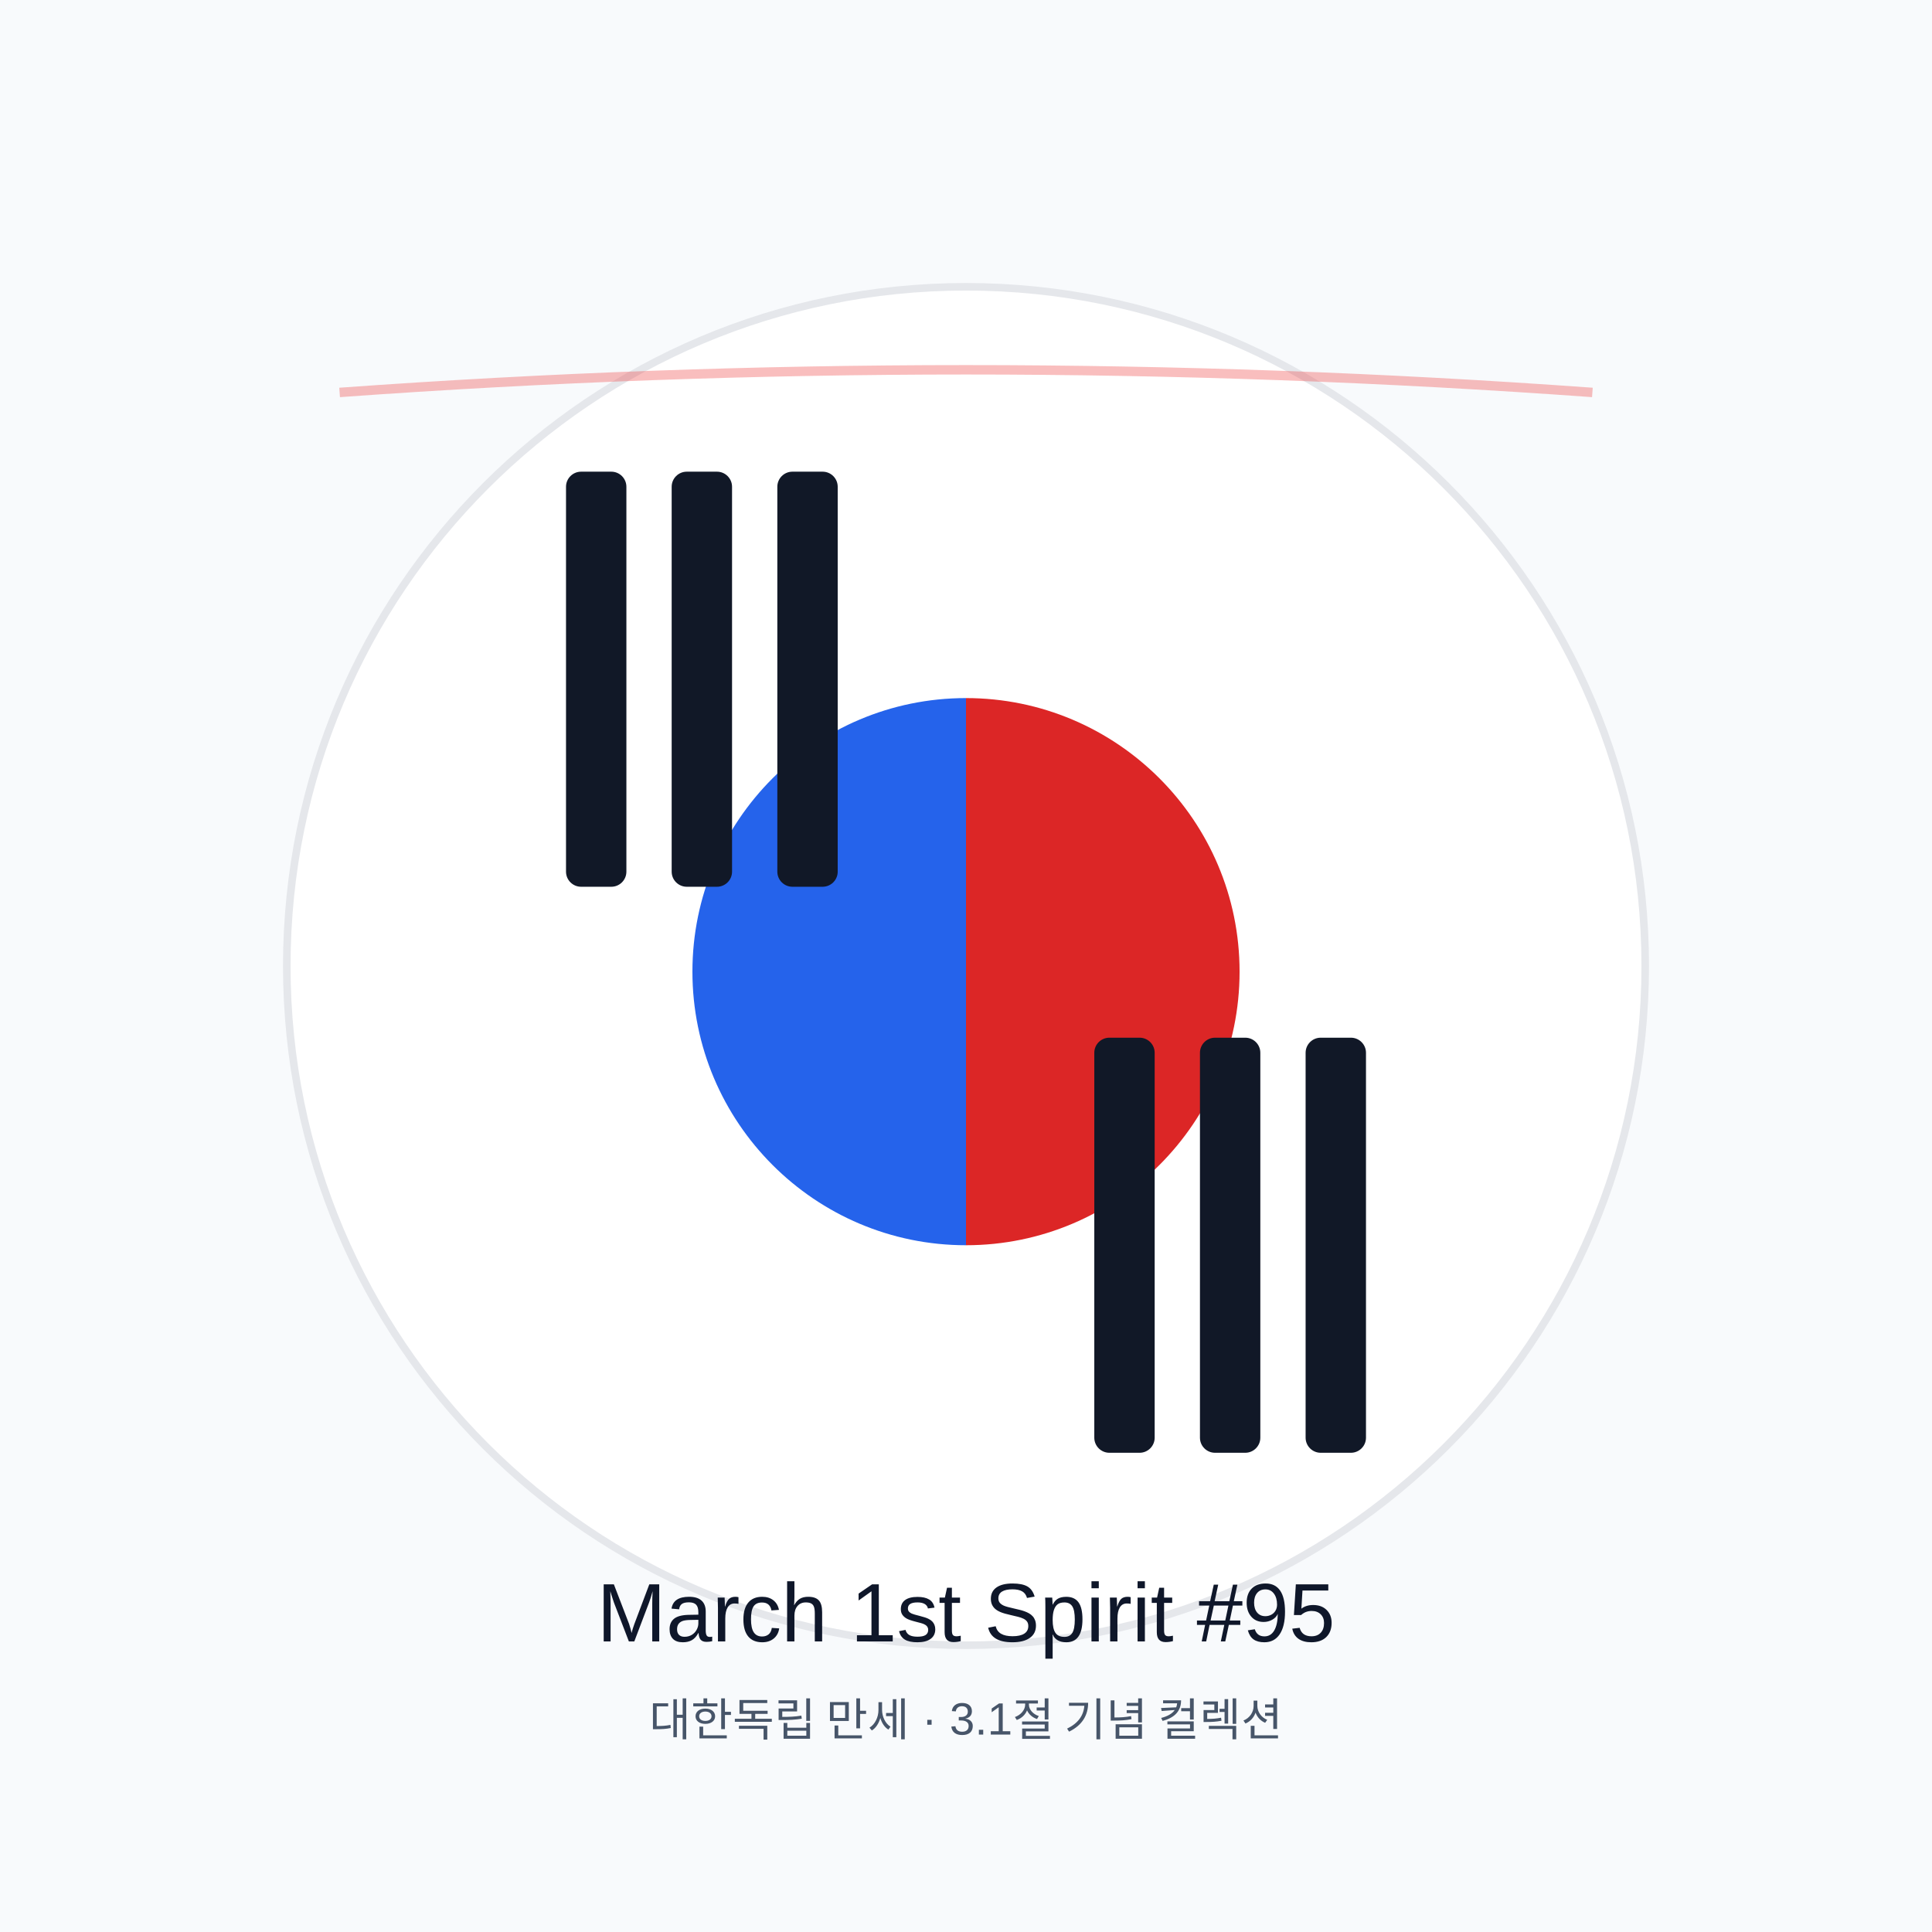
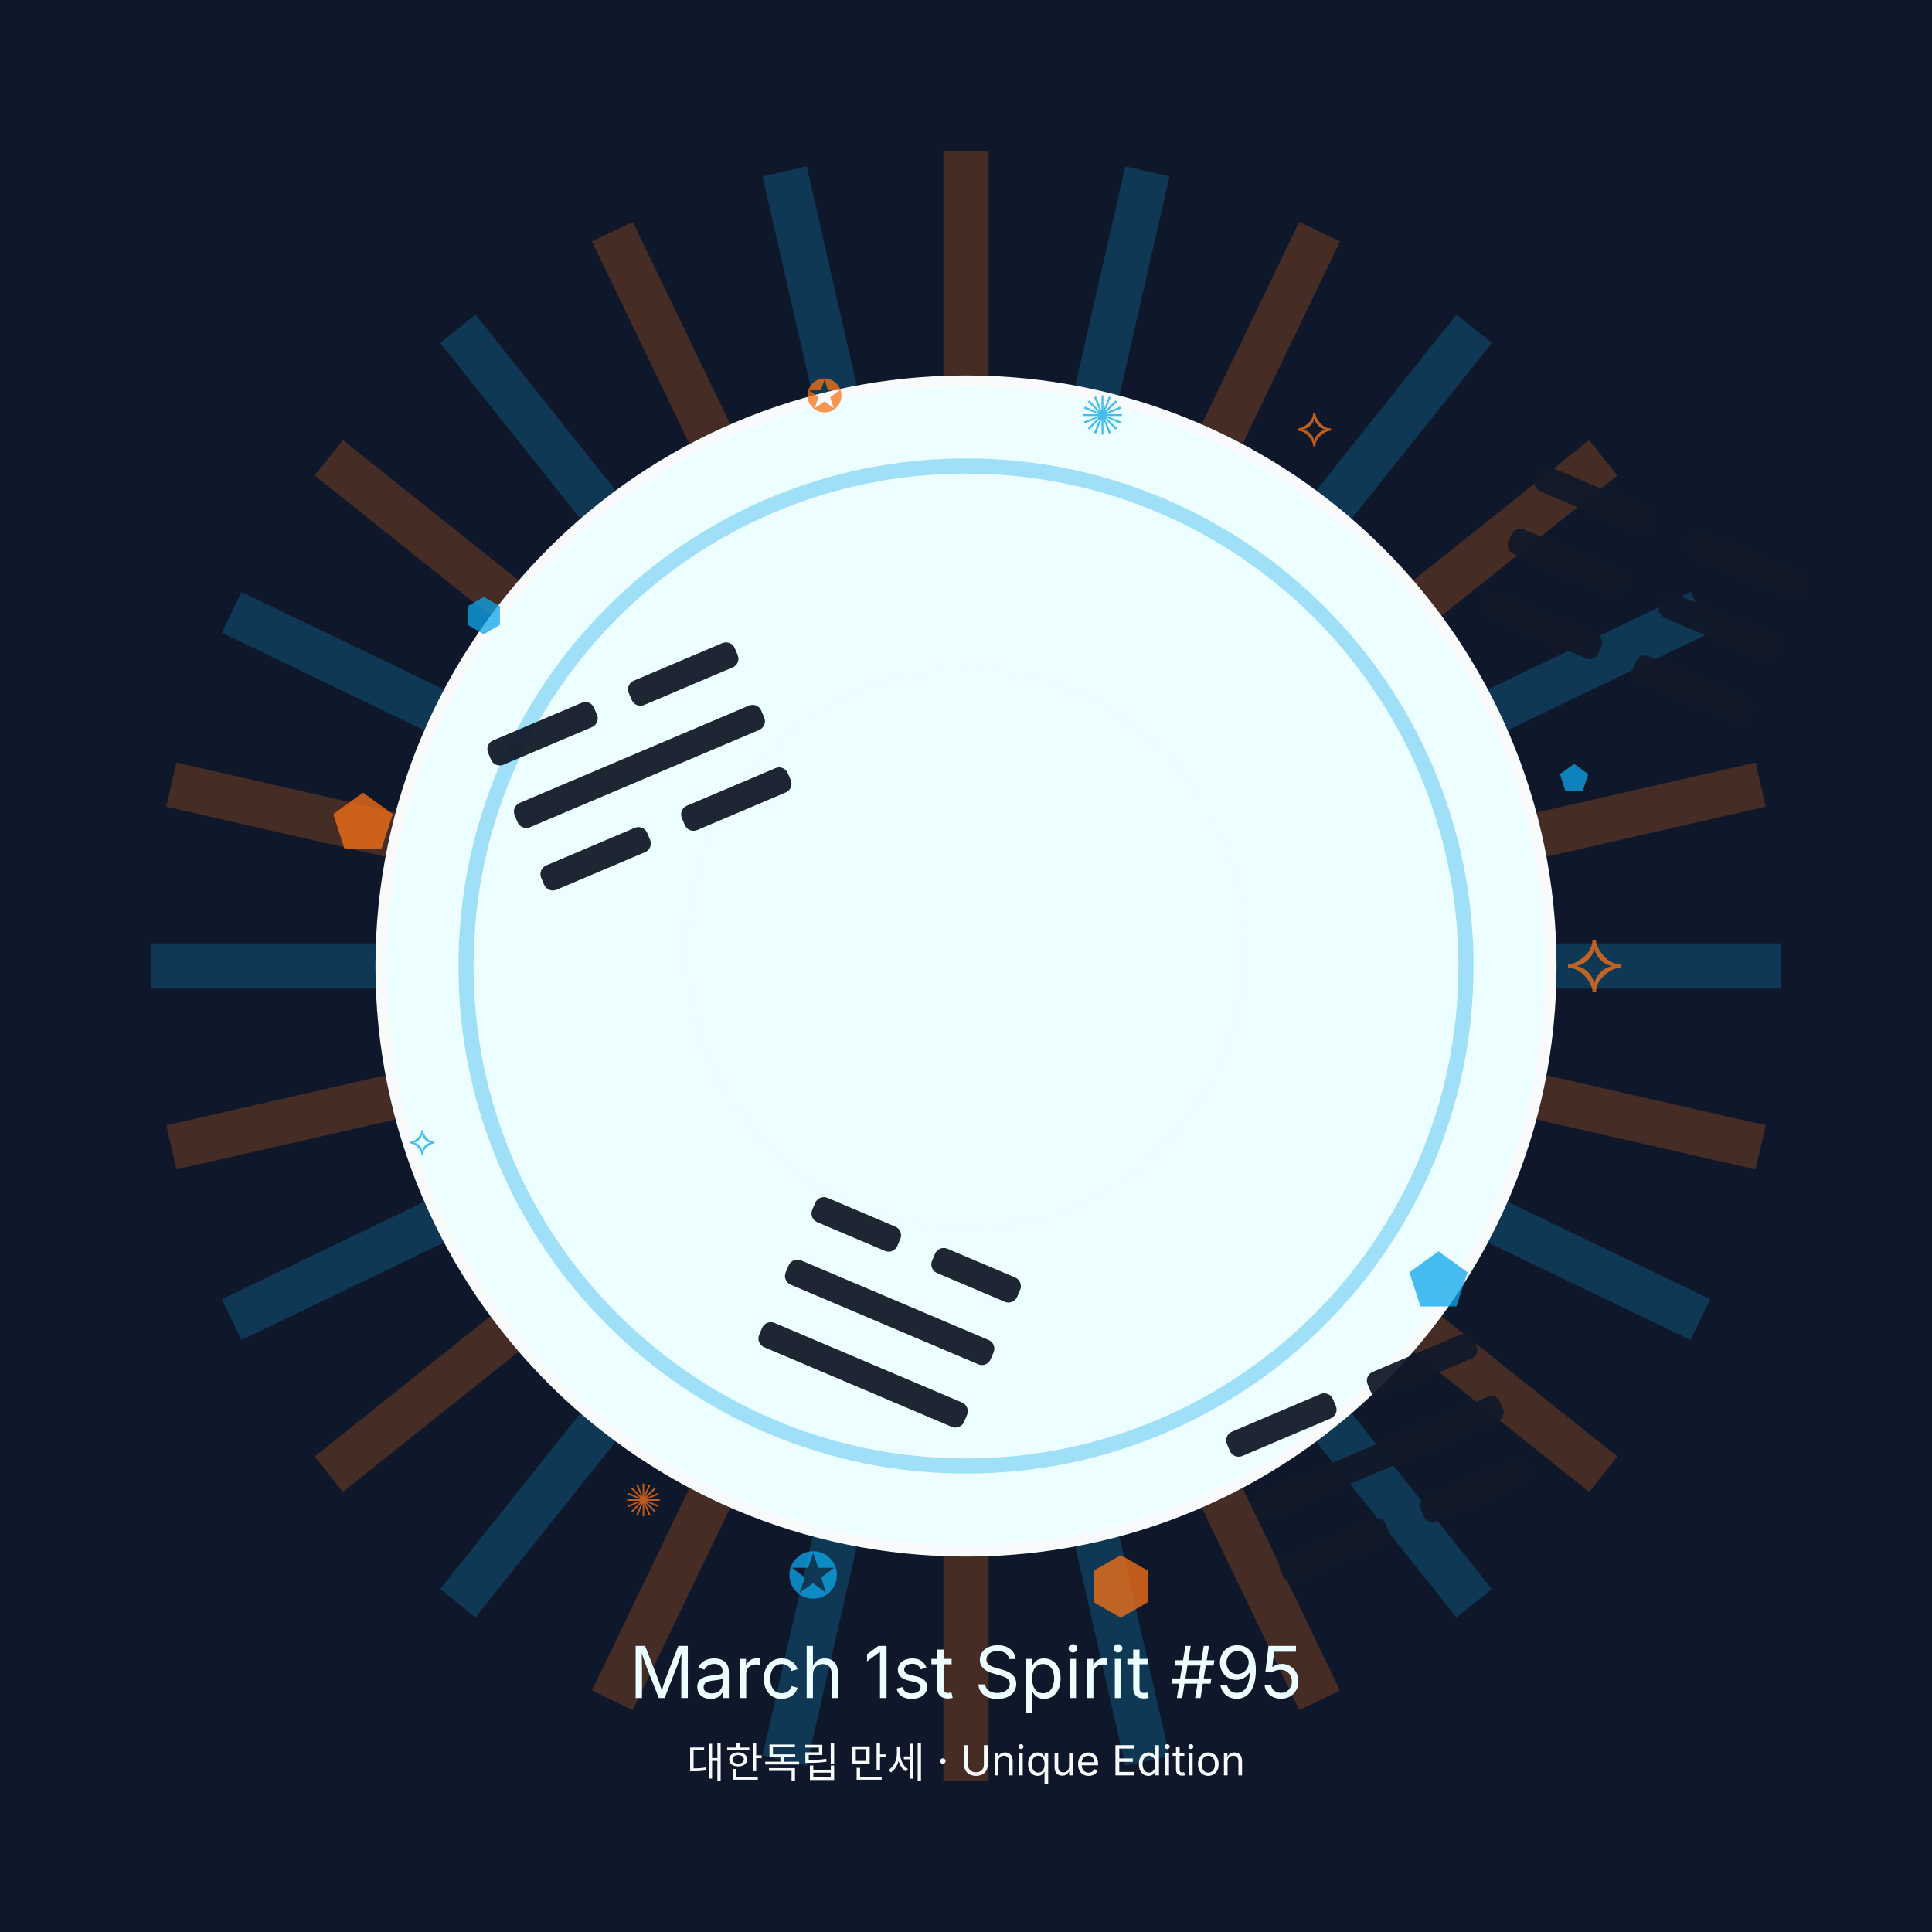
<svg xmlns="http://www.w3.org/2000/svg" width="1024" height="1024" viewBox="0 0 1024 1024">
-   <rect width="1024" height="1024" fill="#f8fafc" />
-   <circle cx="512" cy="512" r="360" fill="#ffffff" stroke="#e5e7eb" stroke-width="4" />
-   <path d="M512 370c80 0 145 65 145 145s-65 145-145 145V370z" fill="#dc2626" />
-   <path d="M512 660c-80 0-145-65-145-145s65-145 145-145v290z" fill="#2563eb" />
-   <rect x="300" y="250" width="32" height="220" rx="8" fill="#111827" />
-   <rect x="356" y="250" width="32" height="220" rx="8" fill="#111827" />
-   <rect x="412" y="250" width="32" height="220" rx="8" fill="#111827" />
-   <rect x="580" y="550" width="32" height="220" rx="8" fill="#111827" />
-   <rect x="636" y="550" width="32" height="220" rx="8" fill="#111827" />
-   <rect x="692" y="550" width="32" height="220" rx="8" fill="#111827" />
-   <path d="M180 208 Q 512 184 844 208" stroke="#ef4444" stroke-width="5" fill="none" opacity="0.35" />
-   <text x="512" y="870" text-anchor="middle" font-size="44" font-family="Arial, sans-serif" fill="#0f172a">March 1st Spirit #95</text>
-   <text x="512" y="920" text-anchor="middle" font-size="24" font-family="Arial, sans-serif" fill="#475569">대한독립 만세 · 3.1절 기념 컬렉션</text>
+   <rect width="1024" height="1024" fill="#0f172a" />
+   <rect x="500" y="80" width="24" height="430" fill="#f97316" opacity="0.23" transform="rotate(0 512 512)" />
+   <rect x="500" y="80" width="24" height="430" fill="#0ea5e9" opacity="0.23" transform="rotate(12.85714 512 512)" />
+   <rect x="500" y="80" width="24" height="430" fill="#f97316" opacity="0.23" transform="rotate(25.71429 512 512)" />
+   <rect x="500" y="80" width="24" height="430" fill="#0ea5e9" opacity="0.23" transform="rotate(38.57143 512 512)" />
+   <rect x="500" y="80" width="24" height="430" fill="#f97316" opacity="0.23" transform="rotate(51.42857 512 512)" />
+   <rect x="500" y="80" width="24" height="430" fill="#0ea5e9" opacity="0.23" transform="rotate(64.28571 512 512)" />
+   <rect x="500" y="80" width="24" height="430" fill="#f97316" opacity="0.23" transform="rotate(77.14286 512 512)" />
+   <rect x="500" y="80" width="24" height="430" fill="#0ea5e9" opacity="0.23" transform="rotate(90 512 512)" />
+   <rect x="500" y="80" width="24" height="430" fill="#f97316" opacity="0.23" transform="rotate(102.8571 512 512)" />
+   <rect x="500" y="80" width="24" height="430" fill="#0ea5e9" opacity="0.23" transform="rotate(115.7143 512 512)" />
+   <rect x="500" y="80" width="24" height="430" fill="#f97316" opacity="0.23" transform="rotate(128.5714 512 512)" />
+   <rect x="500" y="80" width="24" height="430" fill="#0ea5e9" opacity="0.23" transform="rotate(141.4286 512 512)" />
+   <rect x="500" y="80" width="24" height="430" fill="#f97316" opacity="0.23" transform="rotate(154.2857 512 512)" />
+   <rect x="500" y="80" width="24" height="430" fill="#0ea5e9" opacity="0.23" transform="rotate(167.1429 512 512)" />
+   <rect x="500" y="80" width="24" height="430" fill="#f97316" opacity="0.23" transform="rotate(180 512 512)" />
+   <rect x="500" y="80" width="24" height="430" fill="#0ea5e9" opacity="0.23" transform="rotate(192.8571 512 512)" />
+   <rect x="500" y="80" width="24" height="430" fill="#f97316" opacity="0.23" transform="rotate(205.7143 512 512)" />
+   <rect x="500" y="80" width="24" height="430" fill="#0ea5e9" opacity="0.23" transform="rotate(218.5714 512 512)" />
+   <rect x="500" y="80" width="24" height="430" fill="#f97316" opacity="0.23" transform="rotate(231.4286 512 512)" />
+   <rect x="500" y="80" width="24" height="430" fill="#0ea5e9" opacity="0.23" transform="rotate(244.2857 512 512)" />
+   <rect x="500" y="80" width="24" height="430" fill="#f97316" opacity="0.23" transform="rotate(257.1429 512 512)" />
+   <rect x="500" y="80" width="24" height="430" fill="#0ea5e9" opacity="0.23" transform="rotate(270 512 512)" />
+   <rect x="500" y="80" width="24" height="430" fill="#f97316" opacity="0.23" transform="rotate(282.8571 512 512)" />
+   <rect x="500" y="80" width="24" height="430" fill="#0ea5e9" opacity="0.23" transform="rotate(295.7143 512 512)" />
+   <rect x="500" y="80" width="24" height="430" fill="#f97316" opacity="0.23" transform="rotate(308.5714 512 512)" />
+   <rect x="500" y="80" width="24" height="430" fill="#0ea5e9" opacity="0.23" transform="rotate(321.4286 512 512)" />
+   <rect x="500" y="80" width="24" height="430" fill="#f97316" opacity="0.23" transform="rotate(334.2857 512 512)" />
+   <rect x="500" y="80" width="24" height="430" fill="#0ea5e9" opacity="0.23" transform="rotate(347.1429 512 512)" />
+   <circle cx="512" cy="512" r="190" fill="#ecfeff" opacity="0.2" />
+   <g>
+     <circle cx="512" cy="512" r="310" fill="#ecfeff" stroke="#f8fafc" stroke-width="6" />
+     <circle cx="512" cy="512" r="265" fill="none" stroke="#0ea5e9" opacity="0.35" stroke-width="8" />
+   </g>
+   <g transform="translate(512 503) rotate(95)">
+     <circle cx="0" cy="0" r="148" fill="#ecfeff" opacity="0.22" />
+     <path d="M0 -138 A 138 138 0 1 1 0 138 A 69 69 0 1 0 0 -138" fill="#f97316" />
+     <path d="M0 138 A 138 138 0 1 1 0 -138 A 69 69 0 1 0 0 138" fill="#0ea5e9" />
+   </g>
+   <g opacity="0.94">
+     <g transform="rotate(-23 512 512)">
+       <rect x="323" y="304" width="61" height="14" rx="5" fill="#111827" />
+       <rect x="404" y="304" width="61" height="14" rx="5" fill="#111827" />
+       <rect x="323" y="340" width="142" height="14" rx="5" fill="#111827" />
+       <rect x="323" y="376" width="61" height="14" rx="5" fill="#111827" />
+       <rect x="404" y="376" width="61" height="14" rx="5" fill="#111827" />
+     </g>
+     <g transform="translate(380 0) rotate(23 512 512)">
+       <rect x="339" y="296" width="67" height="14" rx="5" fill="#111827" />
+       <rect x="426" y="296" width="67" height="14" rx="5" fill="#111827" />
+       <rect x="339" y="332" width="67" height="14" rx="5" fill="#111827" />
+       <rect x="426" y="332" width="67" height="14" rx="5" fill="#111827" />
+       <rect x="339" y="368" width="67" height="14" rx="5" fill="#111827" />
+       <rect x="426" y="368" width="67" height="14" rx="5" fill="#111827" />
+     </g>
+     <g transform="translate(0 380) rotate(23 512 512)">
+       <rect x="339" y="304" width="49" height="14" rx="5" fill="#111827" />
+       <rect x="408" y="304" width="49" height="14" rx="5" fill="#111827" />
+       <rect x="339" y="340" width="118" height="14" rx="5" fill="#111827" />
+       <rect x="339" y="376" width="118" height="14" rx="5" fill="#111827" />
+     </g>
+     <g transform="translate(380 380) rotate(-23 512 512)">
+       <rect x="339" y="296" width="61" height="14" rx="5" fill="#111827" />
+       <rect x="420" y="296" width="61" height="14" rx="5" fill="#111827" />
+       <rect x="339" y="332" width="142" height="14" rx="5" fill="#111827" />
+       <rect x="339" y="368" width="61" height="14" rx="5" fill="#111827" />
+       <rect x="420" y="368" width="61" height="14" rx="5" fill="#111827" />
+     </g>
+   </g>
+   <text x="845.0" y="512.0" text-anchor="middle" dominant-baseline="middle" font-size="47" fill="#f97316" opacity="0.75">⟡</text>
+   <text x="762.4" y="680.9" text-anchor="middle" dominant-baseline="middle" font-size="41" fill="#0ea5e9" opacity="0.75">⬟</text>
+   <text x="594.0" y="840.9" text-anchor="middle" dominant-baseline="middle" font-size="42" fill="#f97316" opacity="0.75">⬢</text>
+   <text x="431.0" y="837.0" text-anchor="middle" dominant-baseline="middle" font-size="35" fill="#0ea5e9" opacity="0.75">✪</text>
+   <text x="341.0" y="796.6" text-anchor="middle" dominant-baseline="middle" font-size="25" fill="#f97316" opacity="0.75">✺</text>
+   <text x="223.8" y="605.6" text-anchor="middle" dominant-baseline="middle" font-size="22" fill="#0ea5e9" opacity="0.75">⟡</text>
+   <text x="192.4" y="438.2" text-anchor="middle" dominant-baseline="middle" font-size="42" fill="#f97316" opacity="0.75">⬟</text>
+   <text x="256.4" y="326.3" text-anchor="middle" dominant-baseline="middle" font-size="25" fill="#0ea5e9" opacity="0.75">⬢</text>
+   <text x="437.0" y="211.2" text-anchor="middle" dominant-baseline="middle" font-size="25" fill="#f97316" opacity="0.75">✪</text>
+   <text x="584.3" y="221.9" text-anchor="middle" dominant-baseline="middle" font-size="30" fill="#0ea5e9" opacity="0.75">✺</text>
+   <text x="696.6" y="227.7" text-anchor="middle" dominant-baseline="middle" font-size="30" fill="#f97316" opacity="0.75">⟡</text>
+   <text x="834.3" y="413.5" text-anchor="middle" dominant-baseline="middle" font-size="20" fill="#0ea5e9" opacity="0.75">⬟</text>
+   <text x="512" y="900" text-anchor="middle" font-size="38" font-family="Inter, Arial, sans-serif" fill="#ecfeff">March 1st Spirit #95</text>
+   <text x="512" y="942" text-anchor="middle" font-size="22" font-family="Inter, Arial, sans-serif" fill="#f8fafc">대한독립 만세 · Unique Edition</text>
</svg>
